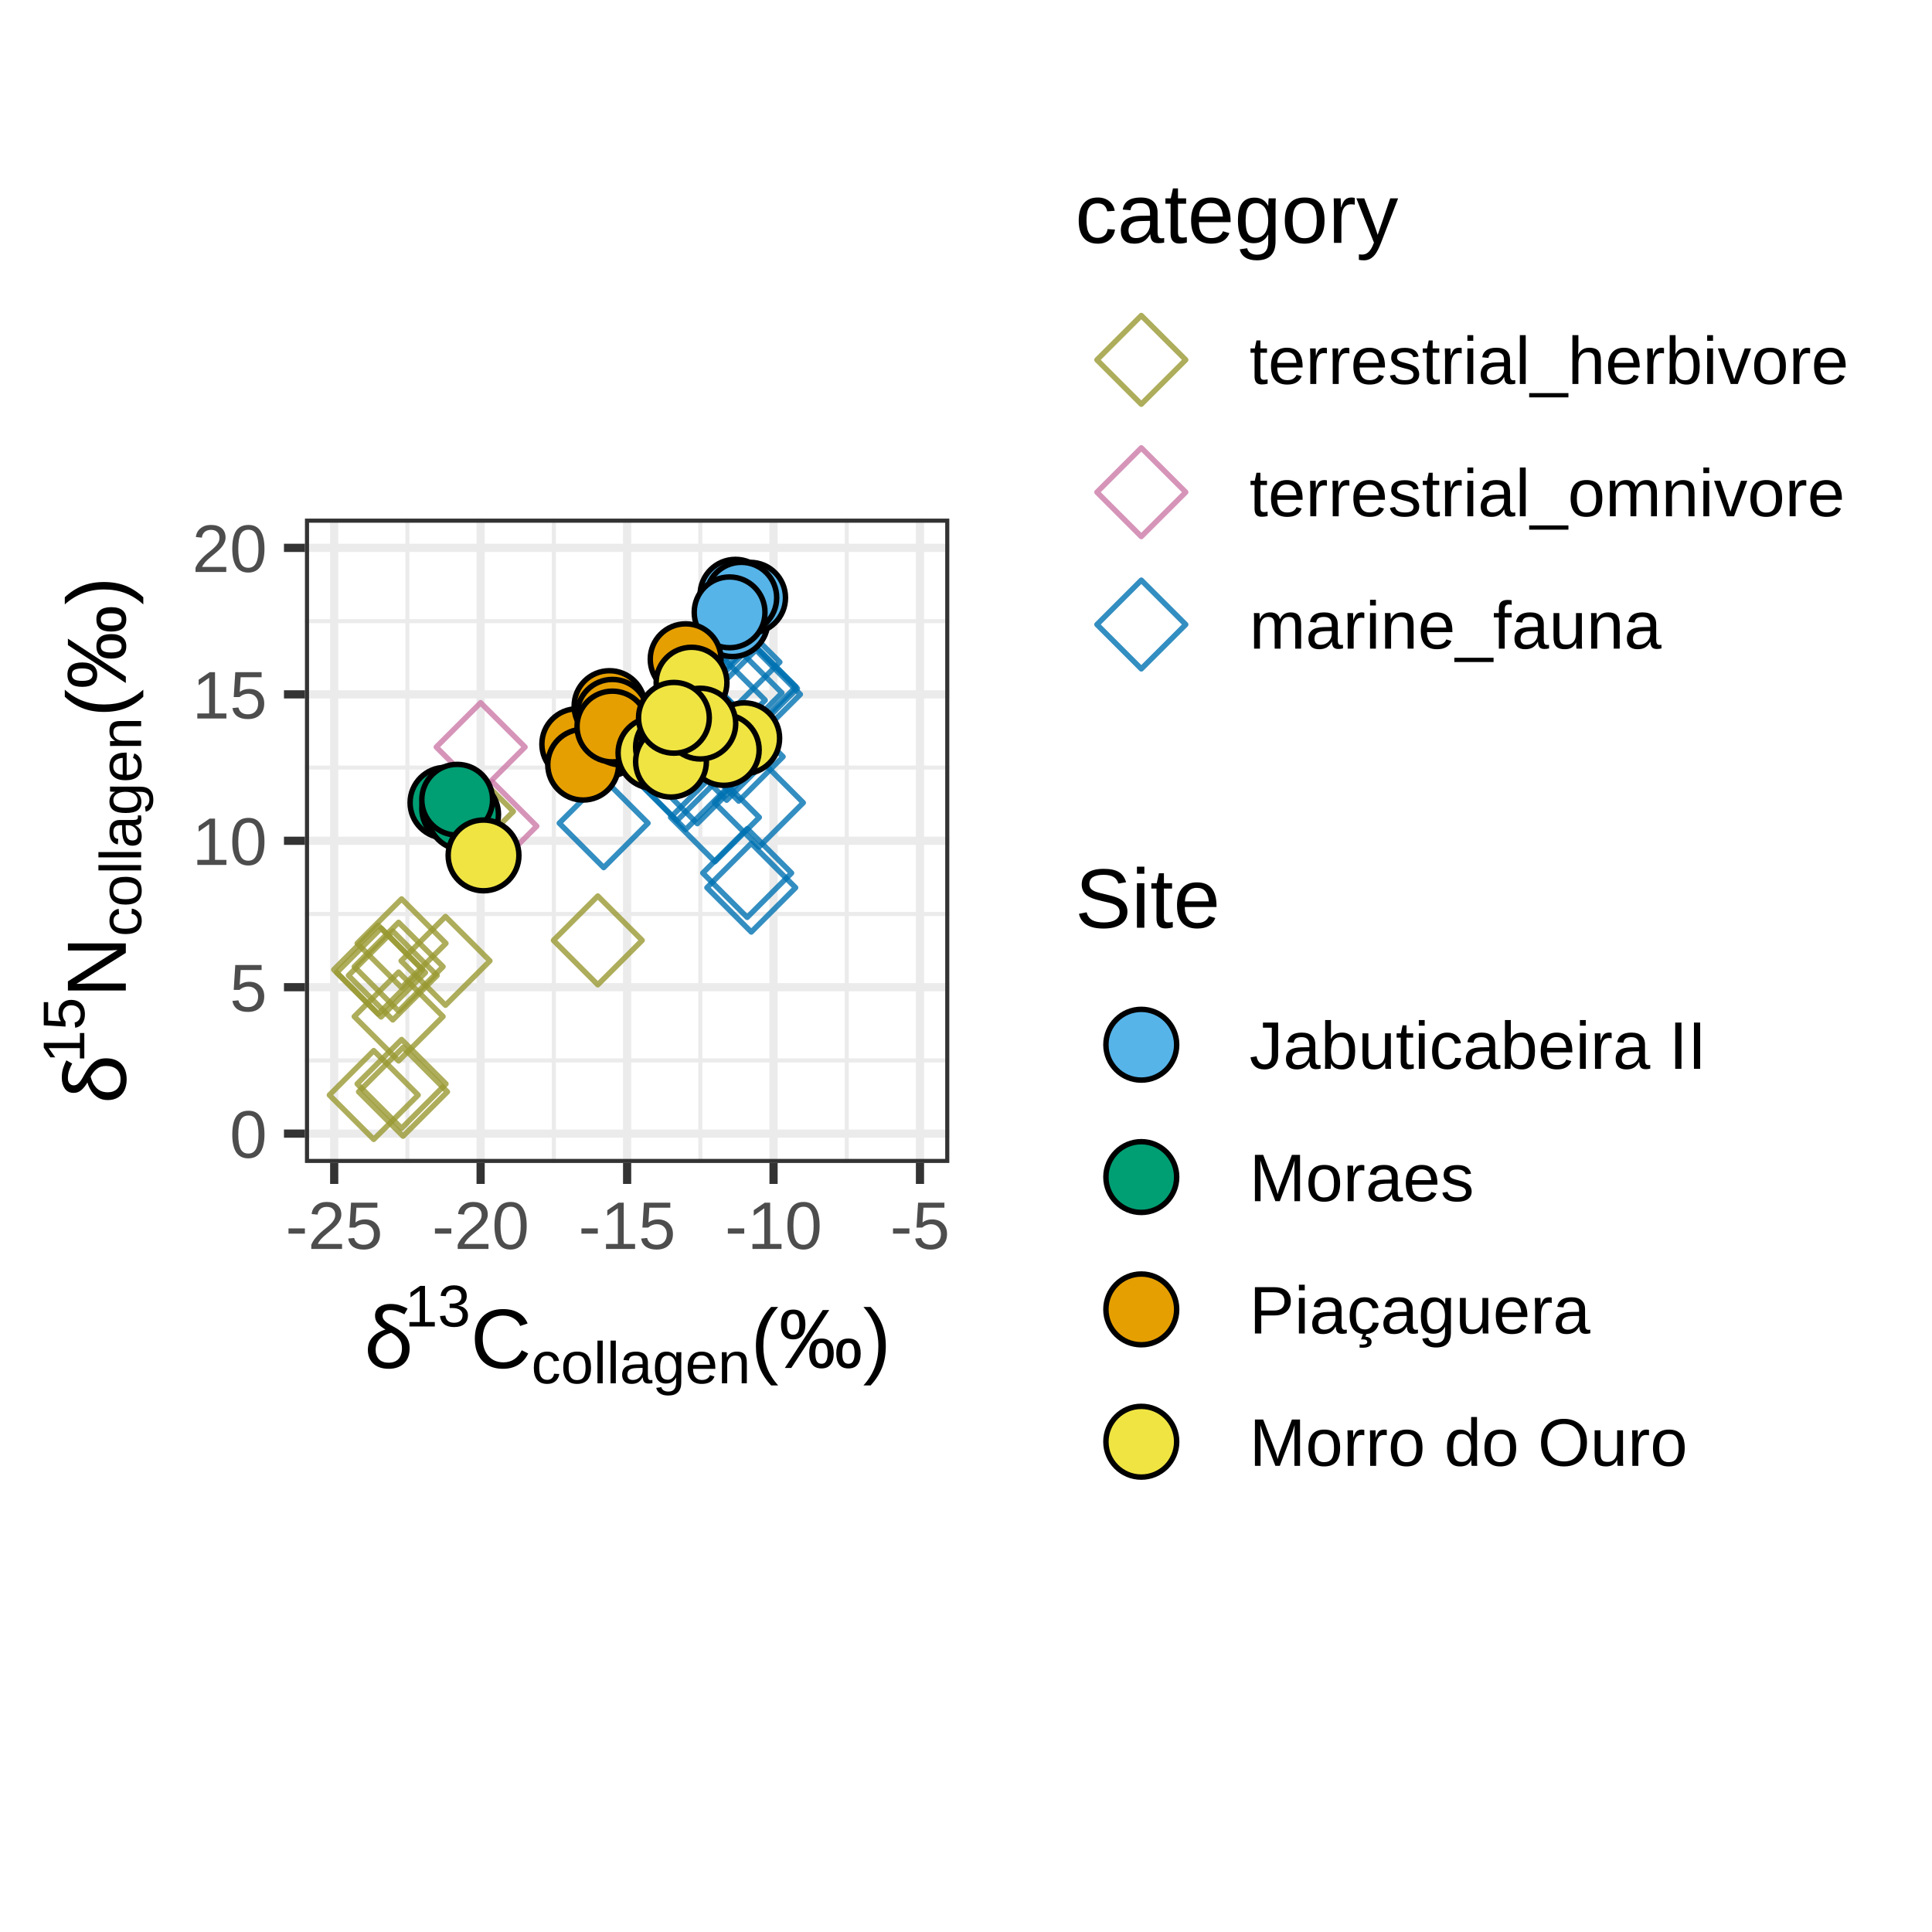
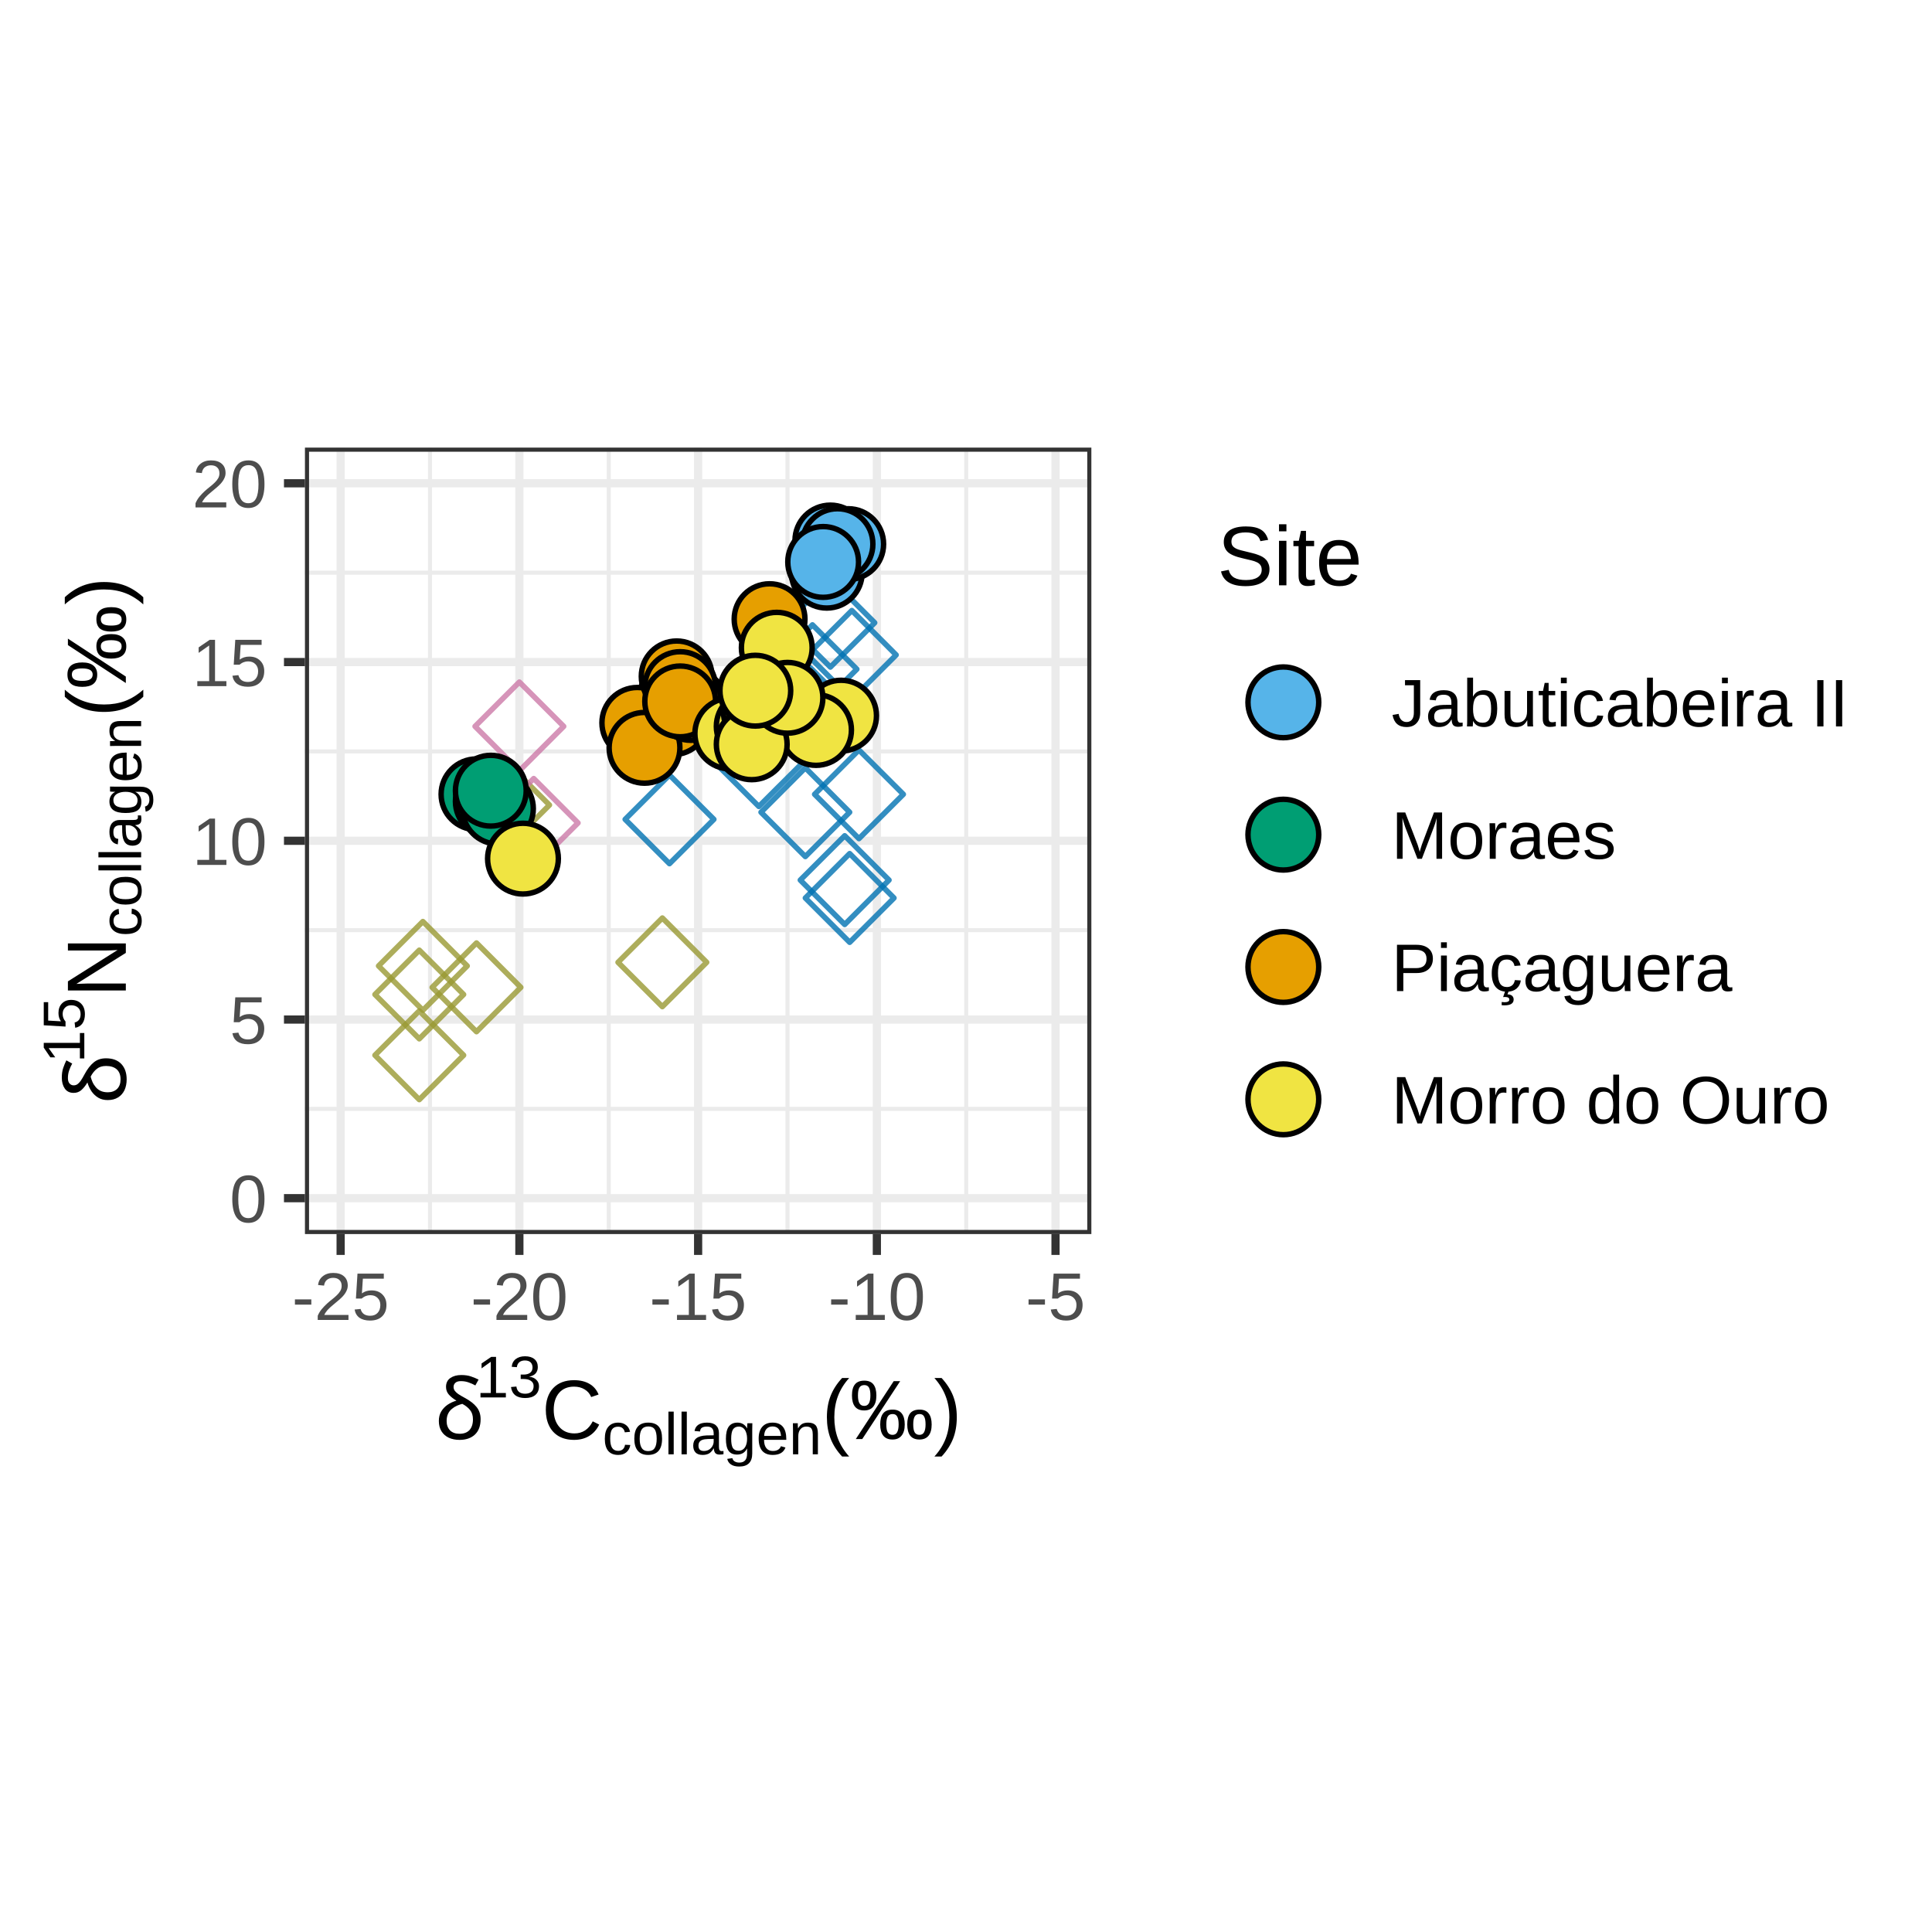
<svg xmlns="http://www.w3.org/2000/svg" width="252.28pt" height="252.28pt" viewBox="0 0 252.28 252.28">
  <g class="svglite">
    <defs>
      <style type="text/css">
    .svglite line, .svglite polyline, .svglite polygon, .svglite path, .svglite rect, .svglite circle {
      fill: none;
      stroke: #000000;
      stroke-linecap: round;
      stroke-linejoin: round;
      stroke-miterlimit: 10.00;
    }
    .svglite text {
      white-space: pre;
    }
    .svglite g.glyphgroup path {
      fill: inherit;
      stroke: none;
    }
  </style>
    </defs>
    <rect width="100%" height="100%" style="stroke: none; fill: #FFFFFF;" />
    <defs>
      <clipPath id="cpMC4wMHwyNTIuMjh8MC4wMHwyNTIuMjg=">
        <rect x="0.00" y="0.00" width="252.28" height="252.28" />
      </clipPath>
    </defs>
    <g clip-path="url(#cpMC4wMHwyNTIuMjh8MC4wMHwyNTIuMjg=)">
</g>
    <defs>
-       <clipPath id="cpMC4wMHwyNTIuMjh8NjIuMjR8MTkwLjA0">
-         <rect x="0.00" y="62.24" width="252.28" height="127.80" />
+       <clipPath id="cpMC4wMHwyNTIuMjh8NTIuOTd8MTk5LjMy">
+         <rect x="0.00" y="52.97" width="252.28" height="146.35" />
      </clipPath>
    </defs>
-     <g clip-path="url(#cpMC4wMHwyNTIuMjh8NjIuMjR8MTkwLjA0)">
-       <rect x="0.00" y="62.24" width="252.28" height="127.80" style="stroke-width: 1.07; stroke: #FFFFFF; fill: #FFFFFF;" />
+     <g clip-path="url(#cpMC4wMHwyNTIuMjh8NTIuOTd8MTk5LjMy)">
+       <rect x="0.00" y="52.97" width="252.28" height="146.35" style="stroke-width: 1.07; stroke: #FFFFFF; fill: #FFFFFF;" />
    </g>
    <g clip-path="url(#cpMC4wMHwyNTIuMjh8MC4wMHwyNTIuMjg=)">
</g>
    <defs>
-       <clipPath id="cpMzkuODJ8MTIzLjk1fDY3LjcyfDE1MS44Ng==">
-         <rect x="39.82" y="67.72" width="84.14" height="84.14" />
+       <clipPath id="cpMzkuODJ8MTQyLjUwfDU4LjQ1fDE2MS4xMw==">
+         <rect x="39.82" y="58.45" width="102.69" height="102.69" />
      </clipPath>
    </defs>
-     <g clip-path="url(#cpMzkuODJ8MTIzLjk1fDY3LjcyfDE1MS44Ng==)">
-       <rect x="39.82" y="67.72" width="84.14" height="84.14" style="stroke-width: 1.07; stroke: none; fill: #FFFFFF;" />
-       <polyline points="39.82,138.47 123.95,138.47 " style="stroke-width: 0.53; stroke: #EBEBEB; stroke-linecap: butt;" />
-       <polyline points="39.82,119.35 123.95,119.35 " style="stroke-width: 0.53; stroke: #EBEBEB; stroke-linecap: butt;" />
-       <polyline points="39.82,100.23 123.95,100.23 " style="stroke-width: 0.53; stroke: #EBEBEB; stroke-linecap: butt;" />
-       <polyline points="39.82,81.11 123.95,81.11 " style="stroke-width: 0.53; stroke: #EBEBEB; stroke-linecap: butt;" />
-       <polyline points="53.20,151.86 53.20,67.72 " style="stroke-width: 0.53; stroke: #EBEBEB; stroke-linecap: butt;" />
-       <polyline points="72.32,151.86 72.32,67.72 " style="stroke-width: 0.53; stroke: #EBEBEB; stroke-linecap: butt;" />
-       <polyline points="91.45,151.86 91.45,67.72 " style="stroke-width: 0.53; stroke: #EBEBEB; stroke-linecap: butt;" />
-       <polyline points="110.57,151.86 110.57,67.72 " style="stroke-width: 0.53; stroke: #EBEBEB; stroke-linecap: butt;" />
-       <polyline points="39.82,148.03 123.95,148.03 " style="stroke-width: 1.07; stroke: #EBEBEB; stroke-linecap: butt;" />
-       <polyline points="39.82,128.91 123.95,128.91 " style="stroke-width: 1.07; stroke: #EBEBEB; stroke-linecap: butt;" />
-       <polyline points="39.82,109.79 123.95,109.79 " style="stroke-width: 1.07; stroke: #EBEBEB; stroke-linecap: butt;" />
-       <polyline points="39.82,90.67 123.95,90.67 " style="stroke-width: 1.07; stroke: #EBEBEB; stroke-linecap: butt;" />
-       <polyline points="39.82,71.54 123.95,71.54 " style="stroke-width: 1.07; stroke: #EBEBEB; stroke-linecap: butt;" />
-       <polyline points="43.64,151.86 43.64,67.72 " style="stroke-width: 1.07; stroke: #EBEBEB; stroke-linecap: butt;" />
-       <polyline points="62.76,151.86 62.76,67.72 " style="stroke-width: 1.07; stroke: #EBEBEB; stroke-linecap: butt;" />
-       <polyline points="81.89,151.86 81.89,67.72 " style="stroke-width: 1.07; stroke: #EBEBEB; stroke-linecap: butt;" />
-       <polyline points="101.01,151.86 101.01,67.72 " style="stroke-width: 1.07; stroke: #EBEBEB; stroke-linecap: butt;" />
-       <polyline points="120.13,151.86 120.13,67.72 " style="stroke-width: 1.07; stroke: #EBEBEB; stroke-linecap: butt;" />
-       <polygon points="98.10,121.70 103.89,115.91 98.10,110.12 92.31,115.91 " style="stroke-width: 0.71; stroke: #0072B2; stroke-opacity: 0.80;" />
-       <polygon points="88.39,107.17 94.18,101.38 88.39,95.58 82.59,101.38 " style="stroke-width: 0.71; stroke: #0072B2; stroke-opacity: 0.80;" />
-       <polygon points="78.83,113.29 84.62,107.49 78.83,101.70 73.03,107.49 " style="stroke-width: 0.71; stroke: #0072B2; stroke-opacity: 0.80;" />
-       <polygon points="97.57,119.79 103.36,114.00 97.57,108.20 91.77,114.00 " style="stroke-width: 0.71; stroke: #0072B2; stroke-opacity: 0.80;" />
-       <polygon points="93.36,112.52 99.15,106.73 93.36,100.94 87.57,106.73 " style="stroke-width: 0.71; stroke: #0072B2; stroke-opacity: 0.80;" />
-       <polygon points="99.10,110.61 104.89,104.82 99.10,99.02 93.30,104.82 " style="stroke-width: 0.71; stroke: #0072B2; stroke-opacity: 0.80;" />
-       <polygon points="93.89,101.81 99.69,96.02 93.89,90.23 88.10,96.02 " style="stroke-width: 0.71; stroke: #0072B2; stroke-opacity: 0.80;" />
-       <polygon points="94.12,97.22 99.92,91.43 94.12,85.64 88.33,91.43 " style="stroke-width: 0.71; stroke: #0072B2; stroke-opacity: 0.80;" />
-       <polygon points="96.04,92.25 101.83,86.46 96.04,80.67 90.24,86.46 " style="stroke-width: 0.71; stroke: #0072B2; stroke-opacity: 0.80;" />
-       <polygon points="98.33,95.69 104.12,89.90 98.33,84.11 92.54,89.90 " style="stroke-width: 0.71; stroke: #0072B2; stroke-opacity: 0.80;" />
-       <polygon points="61.23,111.76 67.03,105.96 61.23,100.17 55.44,105.96 " style="stroke-width: 0.71; stroke: #999933; stroke-opacity: 0.80;" />
-       <polygon points="58.17,131.26 63.97,125.47 58.17,119.68 52.38,125.47 " style="stroke-width: 0.71; stroke: #999933; stroke-opacity: 0.80;" />
-       <polygon points="52.44,128.97 58.23,123.18 52.44,117.38 46.64,123.18 " style="stroke-width: 0.71; stroke: #999933; stroke-opacity: 0.80;" />
-       <polygon points="52.05,132.03 57.85,126.23 52.05,120.44 46.26,126.23 " style="stroke-width: 0.71; stroke: #999933; stroke-opacity: 0.80;" />
-       <polygon points="52.05,138.53 57.85,132.74 52.05,126.94 46.26,132.74 " style="stroke-width: 0.71; stroke: #999933; stroke-opacity: 0.80;" />
-       <polygon points="62.76,103.34 68.56,97.55 62.76,91.76 56.97,97.55 " style="stroke-width: 0.71; stroke: #CC79A7; stroke-opacity: 0.80;" />
-       <polygon points="78.06,128.59 83.85,122.79 78.06,117.00 72.27,122.79 " style="stroke-width: 0.71; stroke: #999933; stroke-opacity: 0.80;" />
-       <polygon points="64.29,113.67 70.09,107.88 64.29,102.08 58.50,107.88 " style="stroke-width: 0.71; stroke: #CC79A7; stroke-opacity: 0.80;" />
-       <polygon points="94.89,104.49 100.68,98.70 94.89,92.91 89.10,98.70 " style="stroke-width: 0.71; stroke: #0072B2; stroke-opacity: 0.80;" />
-       <polygon points="91.06,107.55 96.86,101.76 91.06,95.96 85.27,101.76 " style="stroke-width: 0.71; stroke: #0072B2; stroke-opacity: 0.80;" />
-       <polygon points="89.53,108.32 95.33,102.52 89.53,96.73 83.74,102.52 " style="stroke-width: 0.71; stroke: #0072B2; stroke-opacity: 0.80;" />
-       <polygon points="98.14,95.47 103.93,89.67 98.14,83.88 92.35,89.67 " style="stroke-width: 0.71; stroke: #0072B2; stroke-opacity: 0.80;" />
-       <polygon points="98.71,96.46 104.51,90.67 98.71,84.87 92.92,90.67 " style="stroke-width: 0.71; stroke: #0072B2; stroke-opacity: 0.80;" />
-       <polygon points="96.30,96.27 102.10,90.48 96.30,84.68 90.51,90.48 " style="stroke-width: 0.71; stroke: #0072B2; stroke-opacity: 0.80;" />
-       <polygon points="96.46,104.61 102.25,98.81 96.46,93.02 90.66,98.81 " style="stroke-width: 0.71; stroke: #0072B2; stroke-opacity: 0.80;" />
-       <polygon points="48.80,148.78 54.60,142.99 48.80,137.19 43.01,142.99 " style="stroke-width: 0.71; stroke: #999933; stroke-opacity: 0.80;" />
-       <polygon points="52.44,147.33 58.23,141.53 52.44,135.74 46.64,141.53 " style="stroke-width: 0.71; stroke: #999933; stroke-opacity: 0.80;" />
-       <polygon points="52.63,148.36 58.42,142.57 52.63,136.77 46.83,142.57 " style="stroke-width: 0.71; stroke: #999933; stroke-opacity: 0.80;" />
-       <polygon points="49.38,132.41 55.17,126.62 49.38,120.82 43.58,126.62 " style="stroke-width: 0.71; stroke: #999933; stroke-opacity: 0.80;" />
-       <polygon points="51.29,133.18 57.08,127.38 51.29,121.59 45.50,127.38 " style="stroke-width: 0.71; stroke: #999933; stroke-opacity: 0.80;" />
-       <polygon points="49.76,132.79 55.55,127.00 49.76,121.21 43.97,127.00 " style="stroke-width: 0.71; stroke: #999933; stroke-opacity: 0.80;" />
-       <circle cx="96.04" cy="77.66" r="4.62" style="stroke-width: 0.71; fill: #56B4E9;" />
-       <circle cx="95.65" cy="81.11" r="4.62" style="stroke-width: 0.71; fill: #56B4E9;" />
-       <circle cx="97.95" cy="78.05" r="4.62" style="stroke-width: 0.71; fill: #56B4E9;" />
-       <circle cx="96.80" cy="78.05" r="4.62" style="stroke-width: 0.71; fill: #56B4E9;" />
-       <circle cx="95.27" cy="79.96" r="4.62" style="stroke-width: 0.71; fill: #56B4E9;" />
-       <circle cx="58.17" cy="104.82" r="4.62" style="stroke-width: 0.71; fill: #009E73;" />
-       <circle cx="59.70" cy="105.58" r="4.62" style="stroke-width: 0.71; fill: #009E73;" />
-       <circle cx="60.47" cy="106.35" r="4.62" style="stroke-width: 0.71; fill: #009E73;" />
-       <circle cx="59.70" cy="104.43" r="4.62" style="stroke-width: 0.71; fill: #009E73;" />
-       <circle cx="79.21" cy="96.79" r="4.62" style="stroke-width: 0.71; fill: #E69F00;" />
-       <circle cx="79.21" cy="94.87" r="4.62" style="stroke-width: 0.71; fill: #E69F00;" />
-       <circle cx="75.38" cy="97.17" r="4.62" style="stroke-width: 0.71; fill: #E69F00;" />
-       <circle cx="76.15" cy="99.85" r="4.62" style="stroke-width: 0.71; fill: #E69F00;" />
-       <circle cx="79.59" cy="92.20" r="4.62" style="stroke-width: 0.71; fill: #E69F00;" />
-       <circle cx="81.12" cy="95.26" r="4.62" style="stroke-width: 0.71; fill: #E69F00;" />
-       <circle cx="79.97" cy="93.34" r="4.62" style="stroke-width: 0.71; fill: #E69F00;" />
-       <circle cx="79.97" cy="94.87" r="4.62" style="stroke-width: 0.71; fill: #E69F00;" />
-       <circle cx="89.53" cy="86.08" r="4.62" style="stroke-width: 0.71; fill: #E69F00;" />
-       <circle cx="85.33" cy="98.32" r="4.62" style="stroke-width: 0.71; fill: #F0E442;" />
-       <circle cx="87.62" cy="97.55" r="4.62" style="stroke-width: 0.71; fill: #F0E442;" />
-       <circle cx="88.39" cy="96.02" r="4.62" style="stroke-width: 0.71; fill: #F0E442;" />
-       <circle cx="97.18" cy="96.40" r="4.62" style="stroke-width: 0.71; fill: #F0E442;" />
-       <circle cx="63.14" cy="111.70" r="4.62" style="stroke-width: 0.71; fill: #F0E442;" />
-       <circle cx="94.51" cy="97.93" r="4.62" style="stroke-width: 0.71; fill: #F0E442;" />
-       <circle cx="90.30" cy="89.14" r="4.62" style="stroke-width: 0.71; fill: #F0E442;" />
-       <circle cx="87.62" cy="99.46" r="4.62" style="stroke-width: 0.71; fill: #F0E442;" />
-       <circle cx="91.45" cy="94.49" r="4.62" style="stroke-width: 0.71; fill: #F0E442;" />
-       <circle cx="88.00" cy="93.73" r="4.62" style="stroke-width: 0.71; fill: #F0E442;" />
-       <rect x="39.82" y="67.72" width="84.14" height="84.14" style="stroke-width: 1.07; stroke: #333333;" />
+     <g clip-path="url(#cpMzkuODJ8MTQyLjUwfDU4LjQ1fDE2MS4xMw==)">
+       <rect x="39.82" y="58.45" width="102.69" height="102.69" style="stroke-width: 1.07; stroke: none; fill: #FFFFFF;" />
+       <polyline points="39.82,144.80 142.50,144.80 " style="stroke-width: 0.53; stroke: #EBEBEB; stroke-linecap: butt;" />
+       <polyline points="39.82,121.46 142.50,121.46 " style="stroke-width: 0.53; stroke: #EBEBEB; stroke-linecap: butt;" />
+       <polyline points="39.82,98.12 142.50,98.12 " style="stroke-width: 0.53; stroke: #EBEBEB; stroke-linecap: butt;" />
+       <polyline points="39.82,74.78 142.50,74.78 " style="stroke-width: 0.53; stroke: #EBEBEB; stroke-linecap: butt;" />
+       <polyline points="56.15,161.13 56.15,58.45 " style="stroke-width: 0.53; stroke: #EBEBEB; stroke-linecap: butt;" />
+       <polyline points="79.49,161.13 79.49,58.45 " style="stroke-width: 0.53; stroke: #EBEBEB; stroke-linecap: butt;" />
+       <polyline points="102.83,161.13 102.83,58.45 " style="stroke-width: 0.53; stroke: #EBEBEB; stroke-linecap: butt;" />
+       <polyline points="126.17,161.13 126.17,58.45 " style="stroke-width: 0.53; stroke: #EBEBEB; stroke-linecap: butt;" />
+       <polyline points="39.82,156.46 142.50,156.46 " style="stroke-width: 1.07; stroke: #EBEBEB; stroke-linecap: butt;" />
+       <polyline points="39.82,133.13 142.50,133.13 " style="stroke-width: 1.07; stroke: #EBEBEB; stroke-linecap: butt;" />
+       <polyline points="39.82,109.79 142.50,109.79 " style="stroke-width: 1.07; stroke: #EBEBEB; stroke-linecap: butt;" />
+       <polyline points="39.82,86.45 142.50,86.45 " style="stroke-width: 1.07; stroke: #EBEBEB; stroke-linecap: butt;" />
+       <polyline points="39.82,63.11 142.50,63.11 " style="stroke-width: 1.07; stroke: #EBEBEB; stroke-linecap: butt;" />
+       <polyline points="44.48,161.13 44.48,58.45 " style="stroke-width: 1.07; stroke: #EBEBEB; stroke-linecap: butt;" />
+       <polyline points="67.82,161.13 67.82,58.45 " style="stroke-width: 1.07; stroke: #EBEBEB; stroke-linecap: butt;" />
+       <polyline points="91.16,161.13 91.16,58.45 " style="stroke-width: 1.07; stroke: #EBEBEB; stroke-linecap: butt;" />
+       <polyline points="114.50,161.13 114.50,58.45 " style="stroke-width: 1.07; stroke: #EBEBEB; stroke-linecap: butt;" />
+       <polyline points="137.83,161.13 137.83,58.45 " style="stroke-width: 1.07; stroke: #EBEBEB; stroke-linecap: butt;" />
+       <polygon points="110.95,123.05 116.74,117.26 110.95,111.46 105.16,117.26 " style="stroke-width: 0.71; stroke: #0072B2; stroke-opacity: 0.80;" />
+       <polygon points="99.09,105.31 104.89,99.52 99.09,93.73 93.30,99.52 " style="stroke-width: 0.71; stroke: #0072B2; stroke-opacity: 0.80;" />
+       <polygon points="87.42,112.78 93.22,106.99 87.42,101.20 81.63,106.99 " style="stroke-width: 0.71; stroke: #0072B2; stroke-opacity: 0.80;" />
+       <polygon points="110.30,120.72 116.09,114.92 110.30,109.13 104.50,114.92 " style="stroke-width: 0.71; stroke: #0072B2; stroke-opacity: 0.80;" />
+       <polygon points="105.16,111.85 110.95,106.06 105.16,100.26 99.37,106.06 " style="stroke-width: 0.71; stroke: #0072B2; stroke-opacity: 0.80;" />
+       <polygon points="112.16,109.51 117.96,103.72 112.16,97.93 106.37,103.72 " style="stroke-width: 0.71; stroke: #0072B2; stroke-opacity: 0.80;" />
+       <polygon points="105.81,98.78 111.61,92.99 105.81,87.19 100.02,92.99 " style="stroke-width: 0.71; stroke: #0072B2; stroke-opacity: 0.80;" />
+       <polygon points="106.09,93.18 111.89,87.38 106.09,81.59 100.30,87.38 " style="stroke-width: 0.71; stroke: #0072B2; stroke-opacity: 0.80;" />
+       <polygon points="108.43,87.11 114.22,81.32 108.43,75.52 102.64,81.32 " style="stroke-width: 0.71; stroke: #0072B2; stroke-opacity: 0.80;" />
+       <polygon points="111.23,91.31 117.02,85.52 111.23,79.72 105.44,85.52 " style="stroke-width: 0.71; stroke: #0072B2; stroke-opacity: 0.80;" />
+       <polygon points="65.95,110.91 71.75,105.12 65.95,99.33 60.16,105.12 " style="stroke-width: 0.71; stroke: #999933; stroke-opacity: 0.80;" />
+       <polygon points="62.22,134.72 68.01,128.93 62.22,123.13 56.43,128.93 " style="stroke-width: 0.71; stroke: #999933; stroke-opacity: 0.80;" />
+       <polygon points="55.22,131.92 61.01,126.13 55.22,120.33 49.43,126.13 " style="stroke-width: 0.71; stroke: #999933; stroke-opacity: 0.80;" />
+       <polygon points="54.75,135.65 60.54,129.86 54.75,124.07 48.96,129.86 " style="stroke-width: 0.71; stroke: #999933; stroke-opacity: 0.80;" />
+       <polygon points="54.75,143.59 60.54,137.79 54.75,132.00 48.96,137.79 " style="stroke-width: 0.71; stroke: #999933; stroke-opacity: 0.80;" />
+       <polygon points="67.82,100.65 73.61,94.85 67.82,89.06 62.03,94.85 " style="stroke-width: 0.71; stroke: #CC79A7; stroke-opacity: 0.80;" />
+       <polygon points="86.49,131.45 92.28,125.66 86.49,119.87 80.70,125.66 " style="stroke-width: 0.71; stroke: #999933; stroke-opacity: 0.80;" />
+       <polygon points="69.69,113.25 75.48,107.46 69.69,101.66 63.89,107.46 " style="stroke-width: 0.71; stroke: #CC79A7; stroke-opacity: 0.80;" />
+       <circle cx="108.43" cy="70.58" r="4.62" style="stroke-width: 0.71; fill: #56B4E9;" />
+       <circle cx="107.96" cy="74.78" r="4.62" style="stroke-width: 0.71; fill: #56B4E9;" />
+       <circle cx="110.76" cy="71.05" r="4.62" style="stroke-width: 0.71; fill: #56B4E9;" />
+       <circle cx="109.36" cy="71.05" r="4.62" style="stroke-width: 0.71; fill: #56B4E9;" />
+       <circle cx="107.49" cy="73.38" r="4.62" style="stroke-width: 0.71; fill: #56B4E9;" />
+       <circle cx="62.22" cy="103.72" r="4.62" style="stroke-width: 0.71; fill: #009E73;" />
+       <circle cx="64.09" cy="104.65" r="4.62" style="stroke-width: 0.71; fill: #009E73;" />
+       <circle cx="65.02" cy="105.59" r="4.62" style="stroke-width: 0.71; fill: #009E73;" />
+       <circle cx="64.09" cy="103.25" r="4.62" style="stroke-width: 0.71; fill: #009E73;" />
+       <circle cx="87.89" cy="93.92" r="4.62" style="stroke-width: 0.71; fill: #E69F00;" />
+       <circle cx="87.89" cy="91.59" r="4.62" style="stroke-width: 0.71; fill: #E69F00;" />
+       <circle cx="83.22" cy="94.39" r="4.62" style="stroke-width: 0.71; fill: #E69F00;" />
+       <circle cx="84.16" cy="97.65" r="4.62" style="stroke-width: 0.71; fill: #E69F00;" />
+       <circle cx="88.36" cy="88.32" r="4.62" style="stroke-width: 0.71; fill: #E69F00;" />
+       <circle cx="90.22" cy="92.05" r="4.62" style="stroke-width: 0.71; fill: #E69F00;" />
+       <circle cx="88.82" cy="89.72" r="4.62" style="stroke-width: 0.71; fill: #E69F00;" />
+       <circle cx="88.82" cy="91.59" r="4.62" style="stroke-width: 0.71; fill: #E69F00;" />
+       <circle cx="100.49" cy="80.85" r="4.62" style="stroke-width: 0.71; fill: #E69F00;" />
+       <circle cx="95.36" cy="95.79" r="4.62" style="stroke-width: 0.71; fill: #F0E442;" />
+       <circle cx="98.16" cy="94.85" r="4.62" style="stroke-width: 0.71; fill: #F0E442;" />
+       <circle cx="99.09" cy="92.99" r="4.62" style="stroke-width: 0.71; fill: #F0E442;" />
+       <circle cx="109.83" cy="93.45" r="4.62" style="stroke-width: 0.71; fill: #F0E442;" />
+       <circle cx="68.29" cy="112.12" r="4.62" style="stroke-width: 0.71; fill: #F0E442;" />
+       <circle cx="106.56" cy="95.32" r="4.62" style="stroke-width: 0.71; fill: #F0E442;" />
+       <circle cx="101.43" cy="84.58" r="4.62" style="stroke-width: 0.71; fill: #F0E442;" />
+       <circle cx="98.16" cy="97.19" r="4.62" style="stroke-width: 0.71; fill: #F0E442;" />
+       <circle cx="102.83" cy="91.12" r="4.62" style="stroke-width: 0.71; fill: #F0E442;" />
+       <circle cx="98.63" cy="90.19" r="4.62" style="stroke-width: 0.71; fill: #F0E442;" />
+       <rect x="39.82" y="58.45" width="102.69" height="102.69" style="stroke-width: 1.07; stroke: #333333;" />
    </g>
    <g clip-path="url(#cpMC4wMHwyNTIuMjh8MC4wMHwyNTIuMjg=)">
-       <text x="34.88" y="151.18" text-anchor="end" style="font-size: 8.80px;fill: #4D4D4D; font-family: &quot;Arial&quot;;" textLength="4.89px" lengthAdjust="spacingAndGlyphs">0</text>
-       <text x="34.88" y="132.06" text-anchor="end" style="font-size: 8.80px;fill: #4D4D4D; font-family: &quot;Arial&quot;;" textLength="4.89px" lengthAdjust="spacingAndGlyphs">5</text>
+       <text x="34.88" y="159.61" text-anchor="end" style="font-size: 8.80px;fill: #4D4D4D; font-family: &quot;Arial&quot;;" textLength="4.89px" lengthAdjust="spacingAndGlyphs">0</text>
+       <text x="34.88" y="136.28" text-anchor="end" style="font-size: 8.80px;fill: #4D4D4D; font-family: &quot;Arial&quot;;" textLength="4.89px" lengthAdjust="spacingAndGlyphs">5</text>
      <text x="34.88" y="112.94" text-anchor="end" style="font-size: 8.80px;fill: #4D4D4D; font-family: &quot;Arial&quot;;" textLength="9.78px" lengthAdjust="spacingAndGlyphs">10</text>
-       <text x="34.88" y="93.82" text-anchor="end" style="font-size: 8.80px;fill: #4D4D4D; font-family: &quot;Arial&quot;;" textLength="9.78px" lengthAdjust="spacingAndGlyphs">15</text>
-       <text x="34.88" y="74.69" text-anchor="end" style="font-size: 8.80px;fill: #4D4D4D; font-family: &quot;Arial&quot;;" textLength="9.78px" lengthAdjust="spacingAndGlyphs">20</text>
-       <polyline points="37.08,148.03 39.82,148.03 " style="stroke-width: 1.07; stroke: #333333; stroke-linecap: butt;" />
-       <polyline points="37.08,128.91 39.82,128.91 " style="stroke-width: 1.07; stroke: #333333; stroke-linecap: butt;" />
+       <text x="34.88" y="89.60" text-anchor="end" style="font-size: 8.80px;fill: #4D4D4D; font-family: &quot;Arial&quot;;" textLength="9.78px" lengthAdjust="spacingAndGlyphs">15</text>
+       <text x="34.88" y="66.26" text-anchor="end" style="font-size: 8.80px;fill: #4D4D4D; font-family: &quot;Arial&quot;;" textLength="9.78px" lengthAdjust="spacingAndGlyphs">20</text>
+       <polyline points="37.08,156.46 39.82,156.46 " style="stroke-width: 1.07; stroke: #333333; stroke-linecap: butt;" />
+       <polyline points="37.08,133.13 39.82,133.13 " style="stroke-width: 1.07; stroke: #333333; stroke-linecap: butt;" />
      <polyline points="37.08,109.79 39.82,109.79 " style="stroke-width: 1.07; stroke: #333333; stroke-linecap: butt;" />
-       <polyline points="37.08,90.67 39.82,90.67 " style="stroke-width: 1.07; stroke: #333333; stroke-linecap: butt;" />
-       <polyline points="37.08,71.54 39.82,71.54 " style="stroke-width: 1.07; stroke: #333333; stroke-linecap: butt;" />
-       <polyline points="43.64,154.60 43.64,151.86 " style="stroke-width: 1.07; stroke: #333333; stroke-linecap: butt;" />
-       <polyline points="62.76,154.60 62.76,151.86 " style="stroke-width: 1.07; stroke: #333333; stroke-linecap: butt;" />
-       <polyline points="81.89,154.60 81.89,151.86 " style="stroke-width: 1.07; stroke: #333333; stroke-linecap: butt;" />
-       <polyline points="101.01,154.60 101.01,151.86 " style="stroke-width: 1.07; stroke: #333333; stroke-linecap: butt;" />
-       <polyline points="120.13,154.60 120.13,151.86 " style="stroke-width: 1.07; stroke: #333333; stroke-linecap: butt;" />
-       <text x="43.64" y="163.09" text-anchor="middle" style="font-size: 8.80px;fill: #4D4D4D; font-family: &quot;Arial&quot;;" textLength="12.70px" lengthAdjust="spacingAndGlyphs">-25</text>
-       <text x="62.76" y="163.09" text-anchor="middle" style="font-size: 8.80px;fill: #4D4D4D; font-family: &quot;Arial&quot;;" textLength="12.70px" lengthAdjust="spacingAndGlyphs">-20</text>
-       <text x="81.89" y="163.09" text-anchor="middle" style="font-size: 8.80px;fill: #4D4D4D; font-family: &quot;Arial&quot;;" textLength="12.70px" lengthAdjust="spacingAndGlyphs">-15</text>
-       <text x="101.01" y="163.09" text-anchor="middle" style="font-size: 8.80px;fill: #4D4D4D; font-family: &quot;Arial&quot;;" textLength="12.70px" lengthAdjust="spacingAndGlyphs">-10</text>
-       <text x="120.13" y="163.09" text-anchor="middle" style="font-size: 8.80px;fill: #4D4D4D; font-family: &quot;Arial&quot;;" textLength="7.81px" lengthAdjust="spacingAndGlyphs">-5</text>
-       <text x="47.44" y="178.63" style="font-size: 11.00px; font-family: &quot;Symbol&quot;;" textLength="5.44px" lengthAdjust="spacingAndGlyphs">δ</text>
-       <text x="52.87" y="173.21" style="font-size: 7.70px; font-family: &quot;Arial&quot;;" textLength="8.56px" lengthAdjust="spacingAndGlyphs">13</text>
-       <text x="61.44" y="178.63" style="font-size: 11.00px; font-family: &quot;Arial&quot;;" textLength="7.94px" lengthAdjust="spacingAndGlyphs">C</text>
-       <text x="69.38" y="180.63" style="font-size: 7.70px; font-family: &quot;Arial&quot;;" textLength="3.84px" lengthAdjust="spacingAndGlyphs">c</text>
-       <text x="73.22" y="180.63" style="font-size: 7.70px; font-family: &quot;Arial&quot;;" textLength="4.28px" lengthAdjust="spacingAndGlyphs">o</text>
-       <text x="77.50" y="180.63" style="font-size: 7.70px; font-family: &quot;Arial&quot;;" textLength="1.70px" lengthAdjust="spacingAndGlyphs">l</text>
-       <text x="79.21" y="180.63" style="font-size: 7.70px; font-family: &quot;Arial&quot;;" textLength="1.70px" lengthAdjust="spacingAndGlyphs">l</text>
-       <text x="80.91" y="180.63" style="font-size: 7.70px; font-family: &quot;Arial&quot;;" textLength="4.28px" lengthAdjust="spacingAndGlyphs">a</text>
-       <text x="85.19" y="180.63" style="font-size: 7.70px; font-family: &quot;Arial&quot;;" textLength="4.28px" lengthAdjust="spacingAndGlyphs">g</text>
-       <text x="89.47" y="180.63" style="font-size: 7.70px; font-family: &quot;Arial&quot;;" textLength="4.28px" lengthAdjust="spacingAndGlyphs">e</text>
-       <text x="93.74" y="180.63" style="font-size: 7.70px; font-family: &quot;Arial&quot;;" textLength="4.28px" lengthAdjust="spacingAndGlyphs">n</text>
-       <text x="98.02" y="178.63" style="font-size: 11.00px; font-family: &quot;Arial&quot;;" textLength="18.31px" lengthAdjust="spacingAndGlyphs">(‰)</text>
+       <polyline points="37.08,86.45 39.82,86.45 " style="stroke-width: 1.07; stroke: #333333; stroke-linecap: butt;" />
+       <polyline points="37.08,63.11 39.82,63.11 " style="stroke-width: 1.07; stroke: #333333; stroke-linecap: butt;" />
+       <polyline points="44.48,163.87 44.48,161.13 " style="stroke-width: 1.07; stroke: #333333; stroke-linecap: butt;" />
+       <polyline points="67.82,163.87 67.82,161.13 " style="stroke-width: 1.07; stroke: #333333; stroke-linecap: butt;" />
+       <polyline points="91.16,163.87 91.16,161.13 " style="stroke-width: 1.07; stroke: #333333; stroke-linecap: butt;" />
+       <polyline points="114.50,163.87 114.50,161.13 " style="stroke-width: 1.07; stroke: #333333; stroke-linecap: butt;" />
+       <polyline points="137.83,163.87 137.83,161.13 " style="stroke-width: 1.07; stroke: #333333; stroke-linecap: butt;" />
+       <text x="44.48" y="172.36" text-anchor="middle" style="font-size: 8.80px;fill: #4D4D4D; font-family: &quot;Arial&quot;;" textLength="12.70px" lengthAdjust="spacingAndGlyphs">-25</text>
+       <text x="67.82" y="172.36" text-anchor="middle" style="font-size: 8.80px;fill: #4D4D4D; font-family: &quot;Arial&quot;;" textLength="12.70px" lengthAdjust="spacingAndGlyphs">-20</text>
+       <text x="91.16" y="172.36" text-anchor="middle" style="font-size: 8.80px;fill: #4D4D4D; font-family: &quot;Arial&quot;;" textLength="12.70px" lengthAdjust="spacingAndGlyphs">-15</text>
+       <text x="114.50" y="172.36" text-anchor="middle" style="font-size: 8.80px;fill: #4D4D4D; font-family: &quot;Arial&quot;;" textLength="12.70px" lengthAdjust="spacingAndGlyphs">-10</text>
+       <text x="137.83" y="172.36" text-anchor="middle" style="font-size: 8.80px;fill: #4D4D4D; font-family: &quot;Arial&quot;;" textLength="7.81px" lengthAdjust="spacingAndGlyphs">-5</text>
+       <text x="56.71" y="187.91" style="font-size: 11.00px; font-family: &quot;Symbol&quot;;" textLength="5.44px" lengthAdjust="spacingAndGlyphs">δ</text>
+       <text x="62.15" y="182.48" style="font-size: 7.70px; font-family: &quot;Arial&quot;;" textLength="8.56px" lengthAdjust="spacingAndGlyphs">13</text>
+       <text x="70.71" y="187.91" style="font-size: 11.00px; font-family: &quot;Arial&quot;;" textLength="7.94px" lengthAdjust="spacingAndGlyphs">C</text>
+       <text x="78.65" y="189.91" style="font-size: 7.70px; font-family: &quot;Arial&quot;;" textLength="3.84px" lengthAdjust="spacingAndGlyphs">c</text>
+       <text x="82.50" y="189.91" style="font-size: 7.70px; font-family: &quot;Arial&quot;;" textLength="4.28px" lengthAdjust="spacingAndGlyphs">o</text>
+       <text x="86.77" y="189.91" style="font-size: 7.70px; font-family: &quot;Arial&quot;;" textLength="1.70px" lengthAdjust="spacingAndGlyphs">l</text>
+       <text x="88.48" y="189.91" style="font-size: 7.70px; font-family: &quot;Arial&quot;;" textLength="1.70px" lengthAdjust="spacingAndGlyphs">l</text>
+       <text x="90.19" y="189.91" style="font-size: 7.70px; font-family: &quot;Arial&quot;;" textLength="4.28px" lengthAdjust="spacingAndGlyphs">a</text>
+       <text x="94.46" y="189.91" style="font-size: 7.70px; font-family: &quot;Arial&quot;;" textLength="4.28px" lengthAdjust="spacingAndGlyphs">g</text>
+       <text x="98.74" y="189.91" style="font-size: 7.70px; font-family: &quot;Arial&quot;;" textLength="4.28px" lengthAdjust="spacingAndGlyphs">e</text>
+       <text x="103.02" y="189.91" style="font-size: 7.70px; font-family: &quot;Arial&quot;;" textLength="4.28px" lengthAdjust="spacingAndGlyphs">n</text>
+       <text x="107.29" y="187.91" style="font-size: 11.00px; font-family: &quot;Arial&quot;;" textLength="18.31px" lengthAdjust="spacingAndGlyphs">(‰)</text>
      <text transform="translate(16.43,144.24) rotate(-90)" style="font-size: 11.00px; font-family: &quot;Symbol&quot;;" textLength="5.44px" lengthAdjust="spacingAndGlyphs">δ</text>
      <text transform="translate(11.01,138.80) rotate(-90)" style="font-size: 7.70px; font-family: &quot;Arial&quot;;" textLength="8.56px" lengthAdjust="spacingAndGlyphs">15</text>
      <text transform="translate(16.43,130.24) rotate(-90)" style="font-size: 11.00px; font-family: &quot;Arial&quot;;" textLength="7.94px" lengthAdjust="spacingAndGlyphs">N</text>
      <text transform="translate(18.43,122.30) rotate(-90)" style="font-size: 7.70px; font-family: &quot;Arial&quot;;" textLength="3.84px" lengthAdjust="spacingAndGlyphs">c</text>
      <text transform="translate(18.43,118.45) rotate(-90)" style="font-size: 7.70px; font-family: &quot;Arial&quot;;" textLength="4.28px" lengthAdjust="spacingAndGlyphs">o</text>
      <text transform="translate(18.43,114.17) rotate(-90)" style="font-size: 7.70px; font-family: &quot;Arial&quot;;" textLength="1.70px" lengthAdjust="spacingAndGlyphs">l</text>
      <text transform="translate(18.43,112.47) rotate(-90)" style="font-size: 7.70px; font-family: &quot;Arial&quot;;" textLength="1.70px" lengthAdjust="spacingAndGlyphs">l</text>
      <text transform="translate(18.43,110.76) rotate(-90)" style="font-size: 7.70px; font-family: &quot;Arial&quot;;" textLength="4.28px" lengthAdjust="spacingAndGlyphs">a</text>
      <text transform="translate(18.43,106.49) rotate(-90)" style="font-size: 7.70px; font-family: &quot;Arial&quot;;" textLength="4.28px" lengthAdjust="spacingAndGlyphs">g</text>
      <text transform="translate(18.43,102.21) rotate(-90)" style="font-size: 7.70px; font-family: &quot;Arial&quot;;" textLength="4.28px" lengthAdjust="spacingAndGlyphs">e</text>
      <text transform="translate(18.43,97.93) rotate(-90)" style="font-size: 7.70px; font-family: &quot;Arial&quot;;" textLength="4.28px" lengthAdjust="spacingAndGlyphs">n</text>
      <text transform="translate(16.43,93.65) rotate(-90)" style="font-size: 11.00px; font-family: &quot;Arial&quot;;" textLength="18.31px" lengthAdjust="spacingAndGlyphs">(‰)</text>
-       <rect x="134.91" y="17.20" width="111.89" height="78.47" style="stroke-width: 1.07; stroke: none; fill: #FFFFFF;" />
-       <text x="140.39" y="31.71" style="font-size: 11.00px; font-family: &quot;Arial&quot;;" textLength="42.22px" lengthAdjust="spacingAndGlyphs">category</text>
-       <rect x="140.39" y="38.35" width="17.28" height="17.28" style="stroke-width: 1.07; stroke: none; fill: #FFFFFF;" />
-       <polygon points="149.03,52.78 154.83,46.99 149.03,41.20 143.24,46.99 " style="stroke-width: 0.71; stroke: #999933; stroke-opacity: 0.80;" />
-       <rect x="140.39" y="55.63" width="17.28" height="17.28" style="stroke-width: 1.07; stroke: none; fill: #FFFFFF;" />
-       <polygon points="149.03,70.06 154.83,64.27 149.03,58.48 143.24,64.27 " style="stroke-width: 0.71; stroke: #CC79A7; stroke-opacity: 0.80;" />
-       <rect x="140.39" y="72.91" width="17.28" height="17.28" style="stroke-width: 1.07; stroke: none; fill: #FFFFFF;" />
-       <polygon points="149.03,87.34 154.83,81.55 149.03,75.76 143.24,81.55 " style="stroke-width: 0.71; stroke: #0072B2; stroke-opacity: 0.80;" />
-       <text x="163.15" y="50.14" style="font-size: 8.80px; font-family: &quot;Arial&quot;;" textLength="78.17px" lengthAdjust="spacingAndGlyphs">terrestrial_herbivore</text>
-       <text x="163.15" y="67.42" style="font-size: 8.80px; font-family: &quot;Arial&quot;;" textLength="77.69px" lengthAdjust="spacingAndGlyphs">terrestrial_omnivore</text>
-       <text x="163.15" y="84.70" style="font-size: 8.80px; font-family: &quot;Arial&quot;;" textLength="53.77px" lengthAdjust="spacingAndGlyphs">marine_fauna</text>
-       <rect x="134.91" y="106.63" width="93.34" height="95.75" style="stroke-width: 1.07; stroke: none; fill: #FFFFFF;" />
-       <text x="140.39" y="121.14" style="font-size: 11.00px; font-family: &quot;Arial&quot;;" textLength="18.97px" lengthAdjust="spacingAndGlyphs">Site</text>
-       <rect x="140.39" y="127.78" width="17.28" height="17.28" style="stroke-width: 1.07; stroke: none; fill: #FFFFFF;" />
-       <circle cx="149.03" cy="136.42" r="4.62" style="stroke-width: 0.71; fill: #56B4E9;" />
-       <rect x="140.39" y="145.06" width="17.28" height="17.28" style="stroke-width: 1.07; stroke: none; fill: #FFFFFF;" />
-       <circle cx="149.03" cy="153.70" r="4.62" style="stroke-width: 0.71; fill: #009E73;" />
-       <rect x="140.39" y="162.34" width="17.28" height="17.28" style="stroke-width: 1.07; stroke: none; fill: #FFFFFF;" />
-       <circle cx="149.03" cy="170.98" r="4.62" style="stroke-width: 0.71; fill: #E69F00;" />
-       <rect x="140.39" y="179.62" width="17.28" height="17.28" style="stroke-width: 1.07; stroke: none; fill: #FFFFFF;" />
-       <circle cx="149.03" cy="188.26" r="4.62" style="stroke-width: 0.71; fill: #F0E442;" />
-       <text x="163.15" y="139.57" style="font-size: 8.80px; font-family: &quot;Arial&quot;;" textLength="59.62px" lengthAdjust="spacingAndGlyphs">Jabuticabeira II</text>
-       <text x="163.15" y="156.85" style="font-size: 8.80px; font-family: &quot;Arial&quot;;" textLength="29.33px" lengthAdjust="spacingAndGlyphs">Moraes</text>
-       <text x="163.15" y="174.13" style="font-size: 8.80px; font-family: &quot;Arial&quot;;" textLength="44.50px" lengthAdjust="spacingAndGlyphs">Piaçaguera</text>
-       <text x="163.15" y="191.41" style="font-size: 8.80px; font-family: &quot;Arial&quot;;" textLength="57.16px" lengthAdjust="spacingAndGlyphs">Morro do Ouro</text>
+       <rect x="153.46" y="61.91" width="93.34" height="95.75" style="stroke-width: 1.07; stroke: none; fill: #FFFFFF;" />
+       <text x="158.94" y="76.43" style="font-size: 11.00px; font-family: &quot;Arial&quot;;" textLength="18.97px" lengthAdjust="spacingAndGlyphs">Site</text>
+       <rect x="158.94" y="83.07" width="17.28" height="17.28" style="stroke-width: 1.07; stroke: none; fill: #FFFFFF;" />
+       <circle cx="167.58" cy="91.71" r="4.62" style="stroke-width: 0.71; fill: #56B4E9;" />
+       <rect x="158.94" y="100.35" width="17.28" height="17.28" style="stroke-width: 1.07; stroke: none; fill: #FFFFFF;" />
+       <circle cx="167.58" cy="108.99" r="4.62" style="stroke-width: 0.71; fill: #009E73;" />
+       <rect x="158.94" y="117.63" width="17.28" height="17.28" style="stroke-width: 1.07; stroke: none; fill: #FFFFFF;" />
+       <circle cx="167.58" cy="126.27" r="4.62" style="stroke-width: 0.71; fill: #E69F00;" />
+       <rect x="158.94" y="134.91" width="17.28" height="17.28" style="stroke-width: 1.07; stroke: none; fill: #FFFFFF;" />
+       <circle cx="167.58" cy="143.55" r="4.62" style="stroke-width: 0.71; fill: #F0E442;" />
+       <text x="181.70" y="94.86" style="font-size: 8.80px; font-family: &quot;Arial&quot;;" textLength="59.62px" lengthAdjust="spacingAndGlyphs">Jabuticabeira II</text>
+       <text x="181.70" y="112.14" style="font-size: 8.80px; font-family: &quot;Arial&quot;;" textLength="29.33px" lengthAdjust="spacingAndGlyphs">Moraes</text>
+       <text x="181.70" y="129.42" style="font-size: 8.80px; font-family: &quot;Arial&quot;;" textLength="44.50px" lengthAdjust="spacingAndGlyphs">Piaçaguera</text>
+       <text x="181.70" y="146.70" style="font-size: 8.80px; font-family: &quot;Arial&quot;;" textLength="57.16px" lengthAdjust="spacingAndGlyphs">Morro do Ouro</text>
    </g>
  </g>
</svg>
